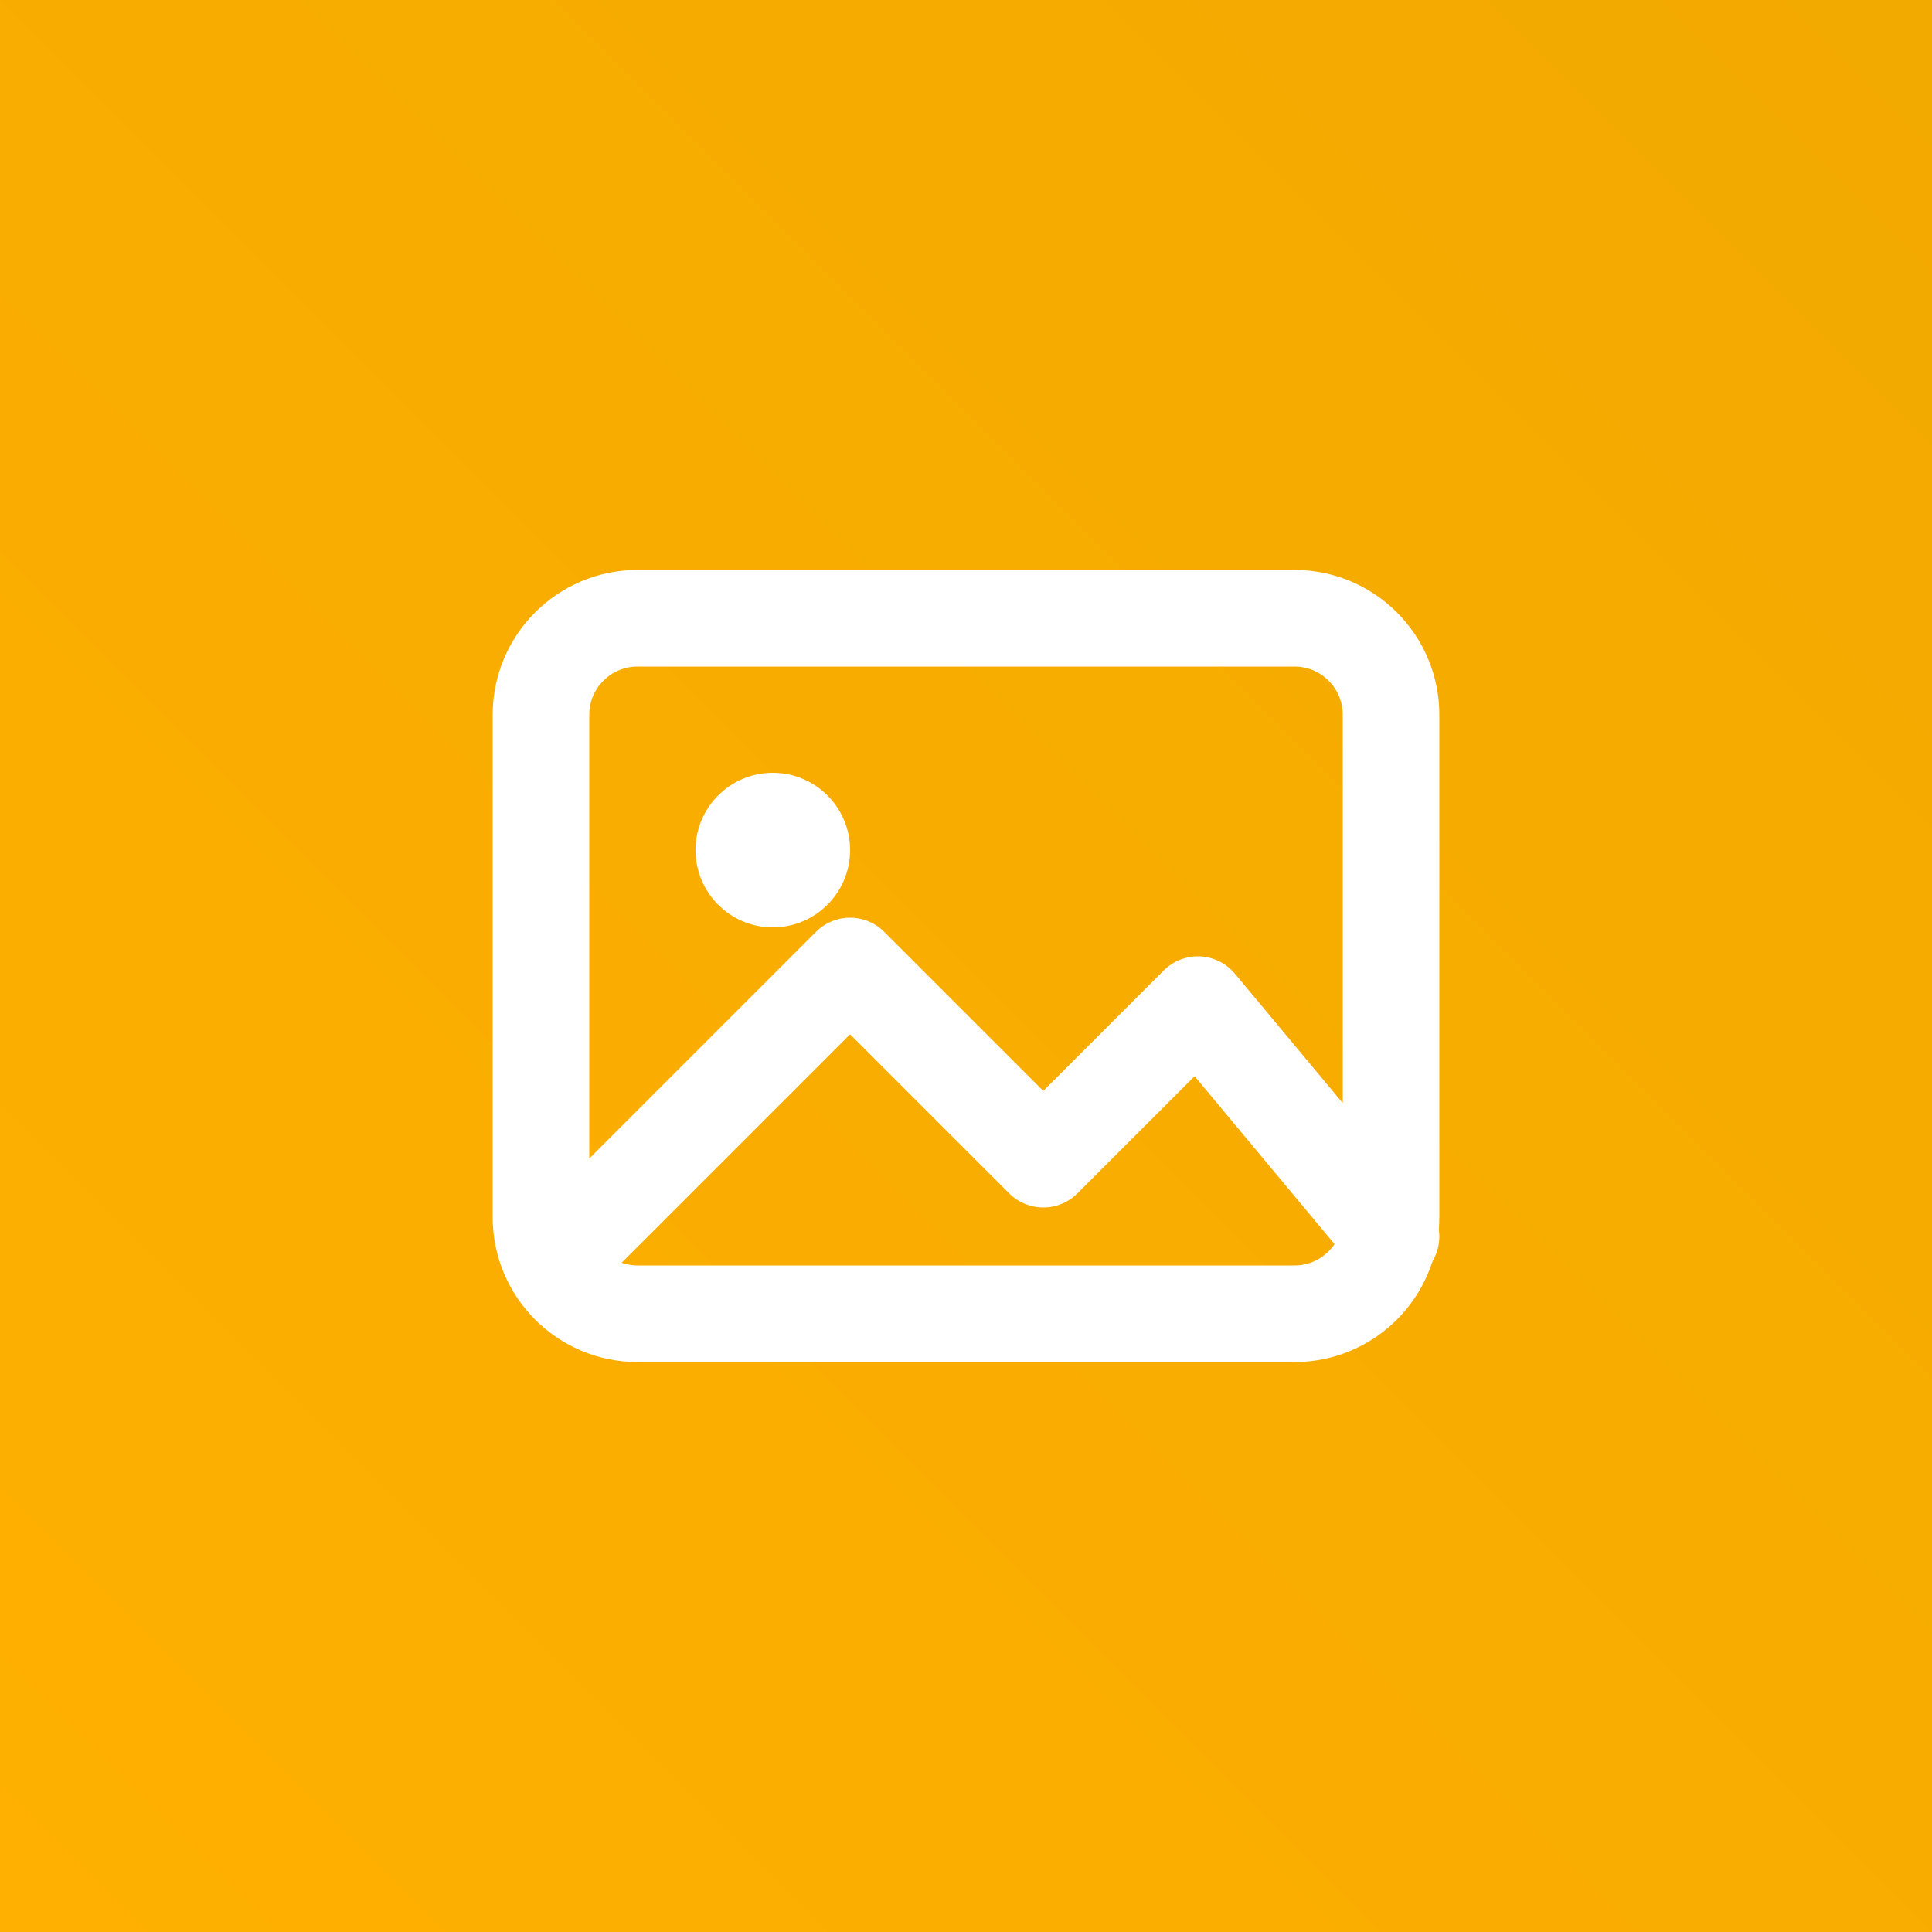
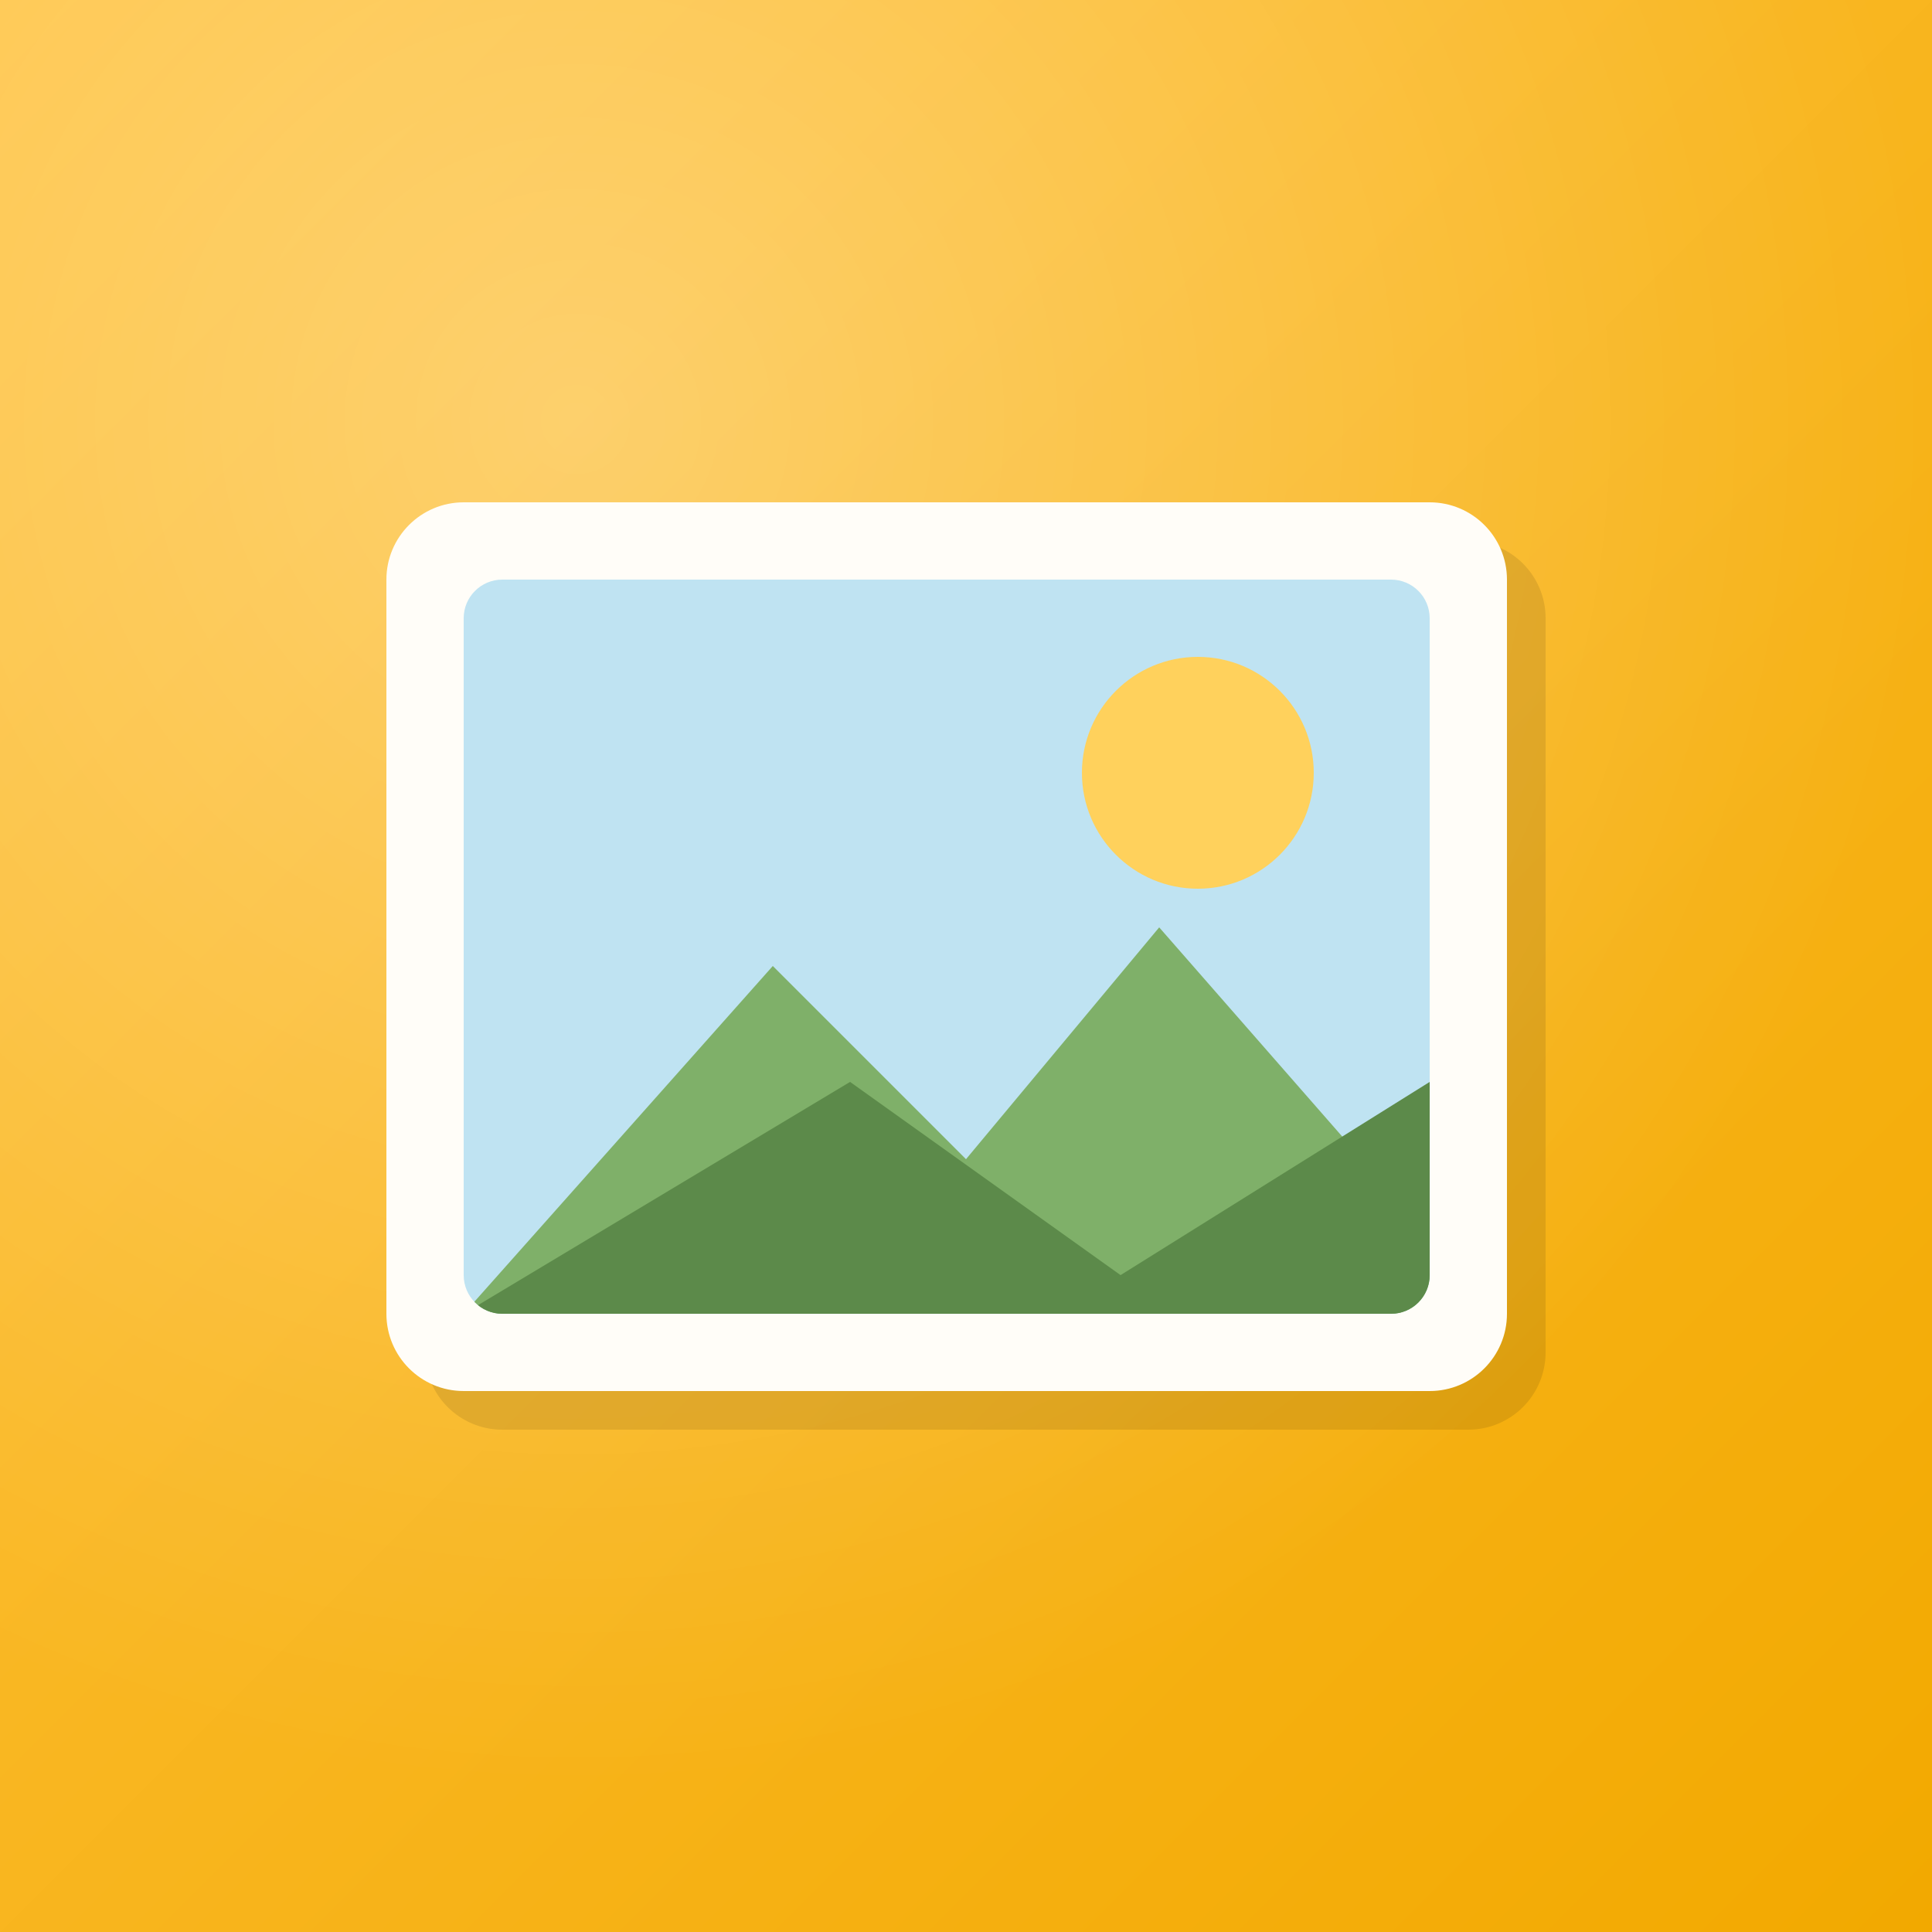
- <svg xmlns="http://www.w3.org/2000/svg" viewBox="0 0 100 100" role="img" aria-label="image proof thumbnail">
+ <svg xmlns="http://www.w3.org/2000/svg" viewBox="0 0 100 100" role="img" aria-label="image proof">
  <defs>
-     <linearGradient id="bg" x1="0" y1="100" x2="100" y2="0" gradientUnits="userSpaceOnUse">
-       <stop offset="0%" stop-color="#FFB000" />
+     <linearGradient id="bg" x1="0" y1="0" x2="100" y2="100" gradientUnits="userSpaceOnUse">
+       <stop offset="0%" stop-color="#FFC23D" />
      <stop offset="100%" stop-color="#F2A900" />
    </linearGradient>
+     <radialGradient id="gloss" cx="30%" cy="22%" r="70%">
+       <stop offset="0%" stop-color="#ffffff" stop-opacity="0.30" />
+       <stop offset="100%" stop-color="#ffffff" stop-opacity="0" />
+     </radialGradient>
  </defs>
-   <rect x="0" y="0" width="100" height="100" fill="url(#bg)" />
-   <g stroke="#FFFFFF" stroke-width="5" stroke-linecap="round" stroke-linejoin="round" fill="none">
-     <rect x="28" y="32" width="44" height="36" rx="5" />
-     <circle cx="40" cy="44" r="4" fill="#FFFFFF" stroke="none" />
-     <path d="M30 64 l14 -14 l10 10 l8 -8 l10 12" />
+   <rect width="100" height="100" fill="url(#bg)" />
+   <rect width="100" height="100" fill="url(#gloss)" />
+   <rect x="22" y="28" width="58" height="46" rx="4" fill="#000000" opacity="0.10" />
+   <rect x="20" y="26" width="58" height="46" rx="4" fill="#FFFDF8" />
+   <clipPath id="ph">
+     <rect x="24" y="30" width="50" height="38" rx="2" />
+   </clipPath>
+   <g clip-path="url(#ph)">
+     <rect x="24" y="30" width="50" height="38" fill="#BFE3F2" />
+     <circle cx="62" cy="40" r="6" fill="#FFD15C" />
+     <path d="M24 68 L40 50 L50 60 L60 48 L74 64 L74 68 Z" fill="#7FB069" />
+     <path d="M24 68 L44 56 L58 66 L74 56 L74 68 Z" fill="#5C8A4A" />
  </g>
</svg>
